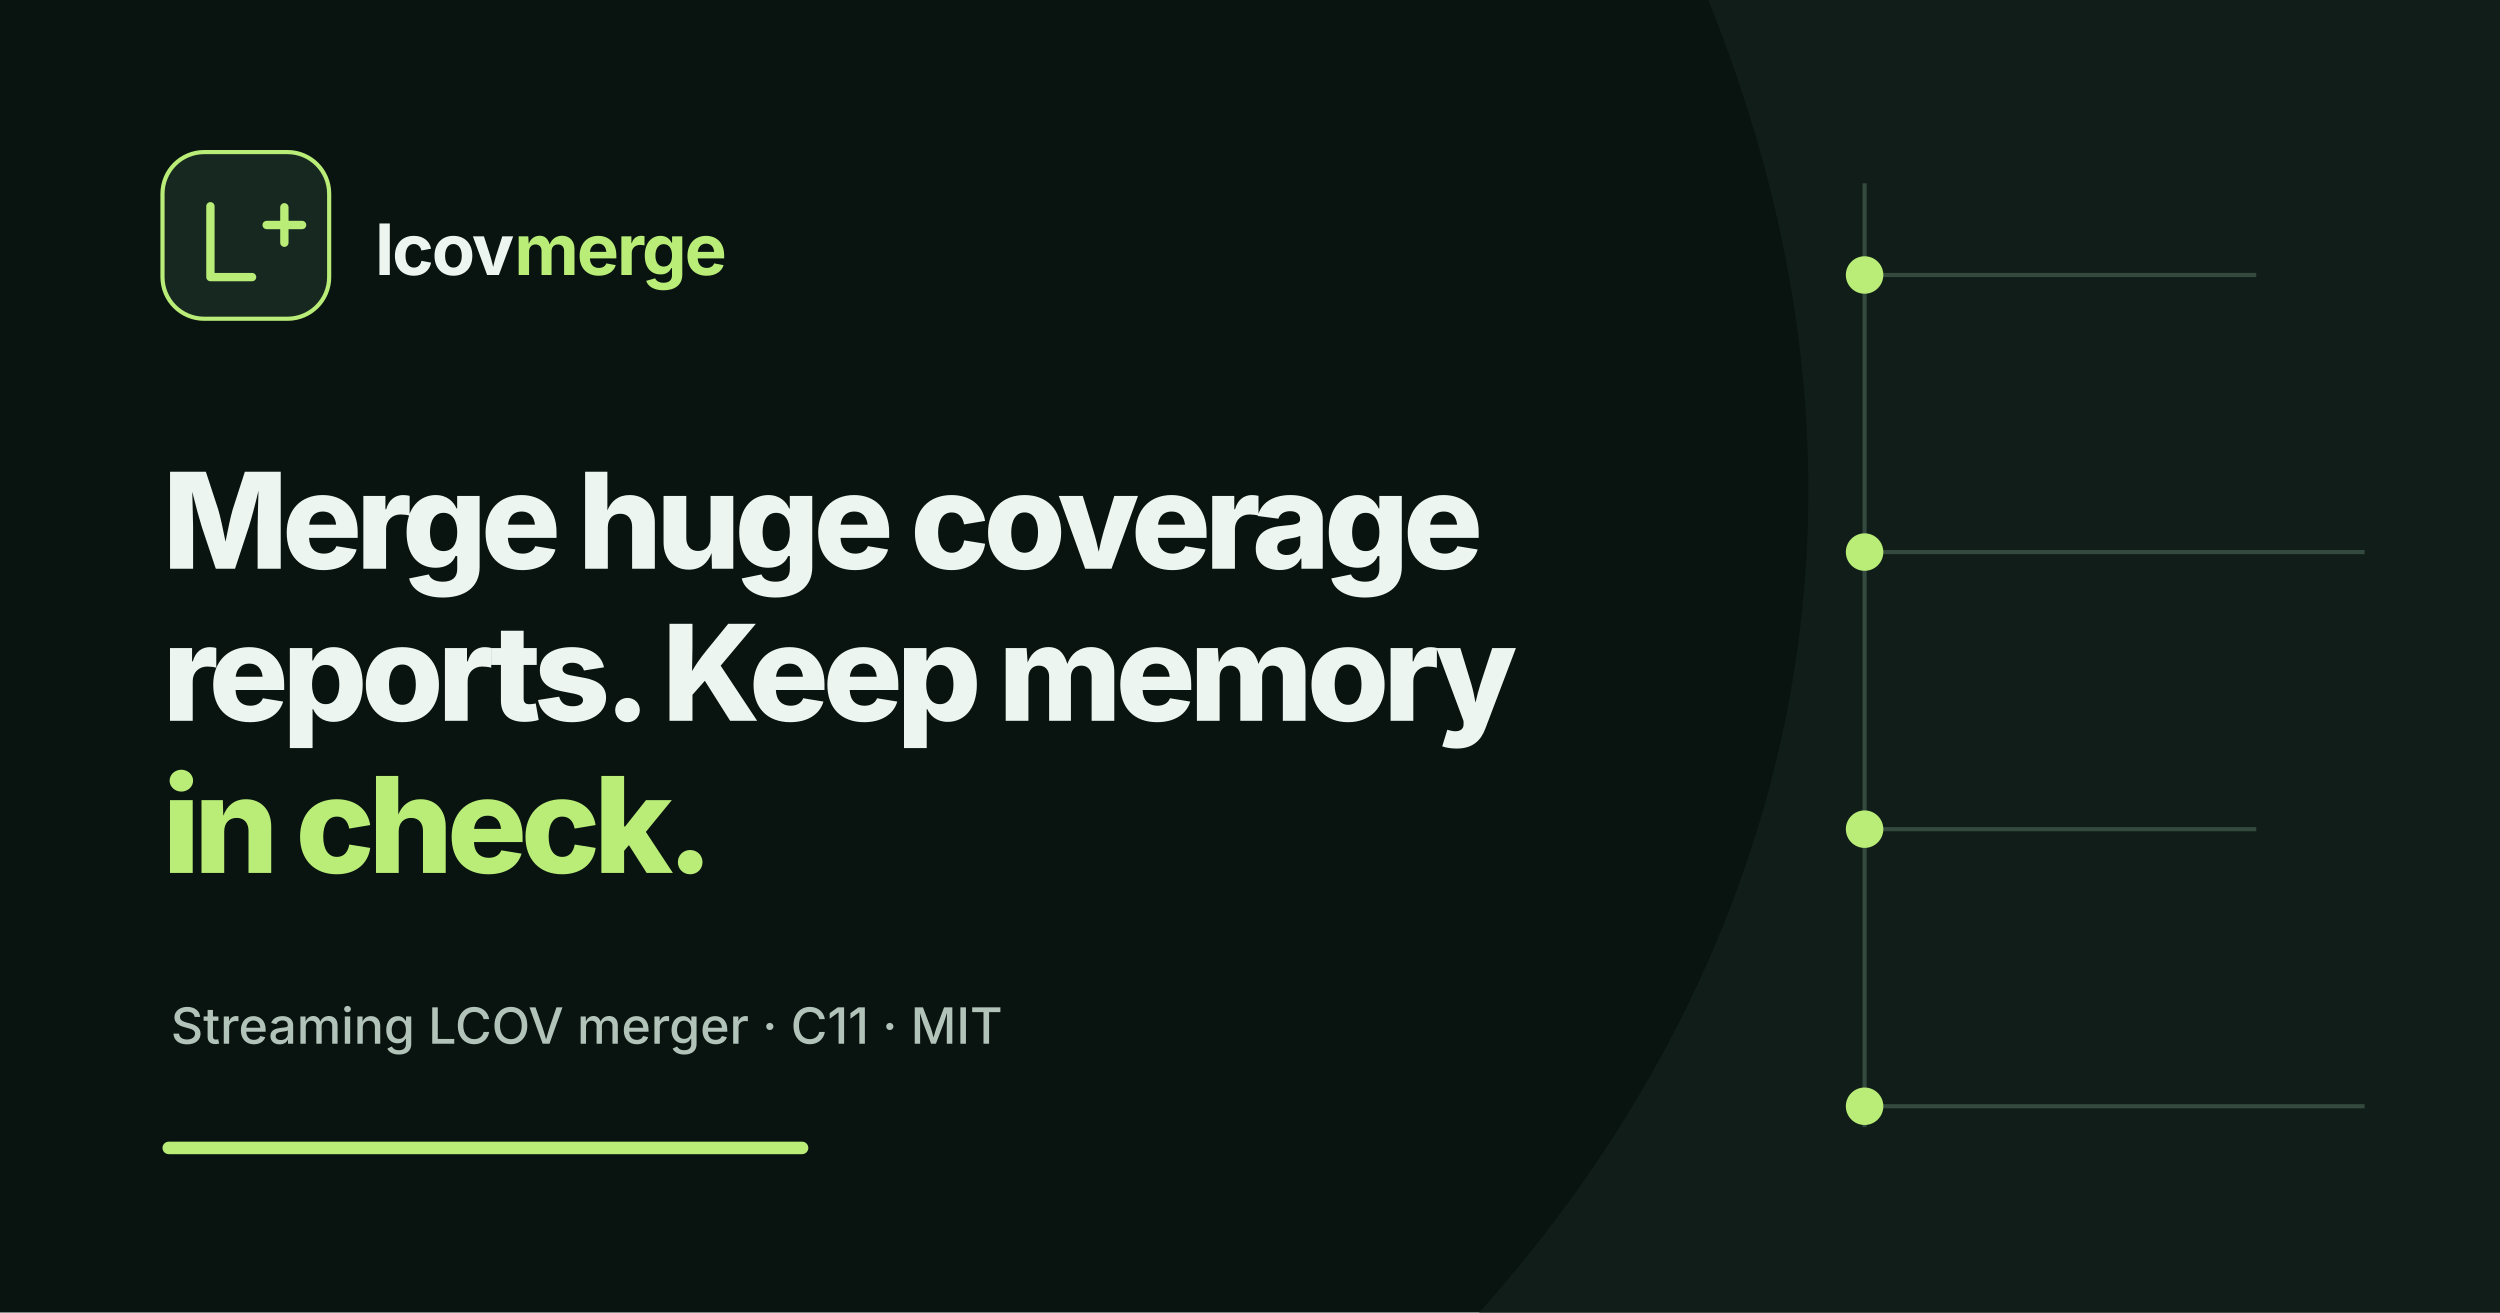
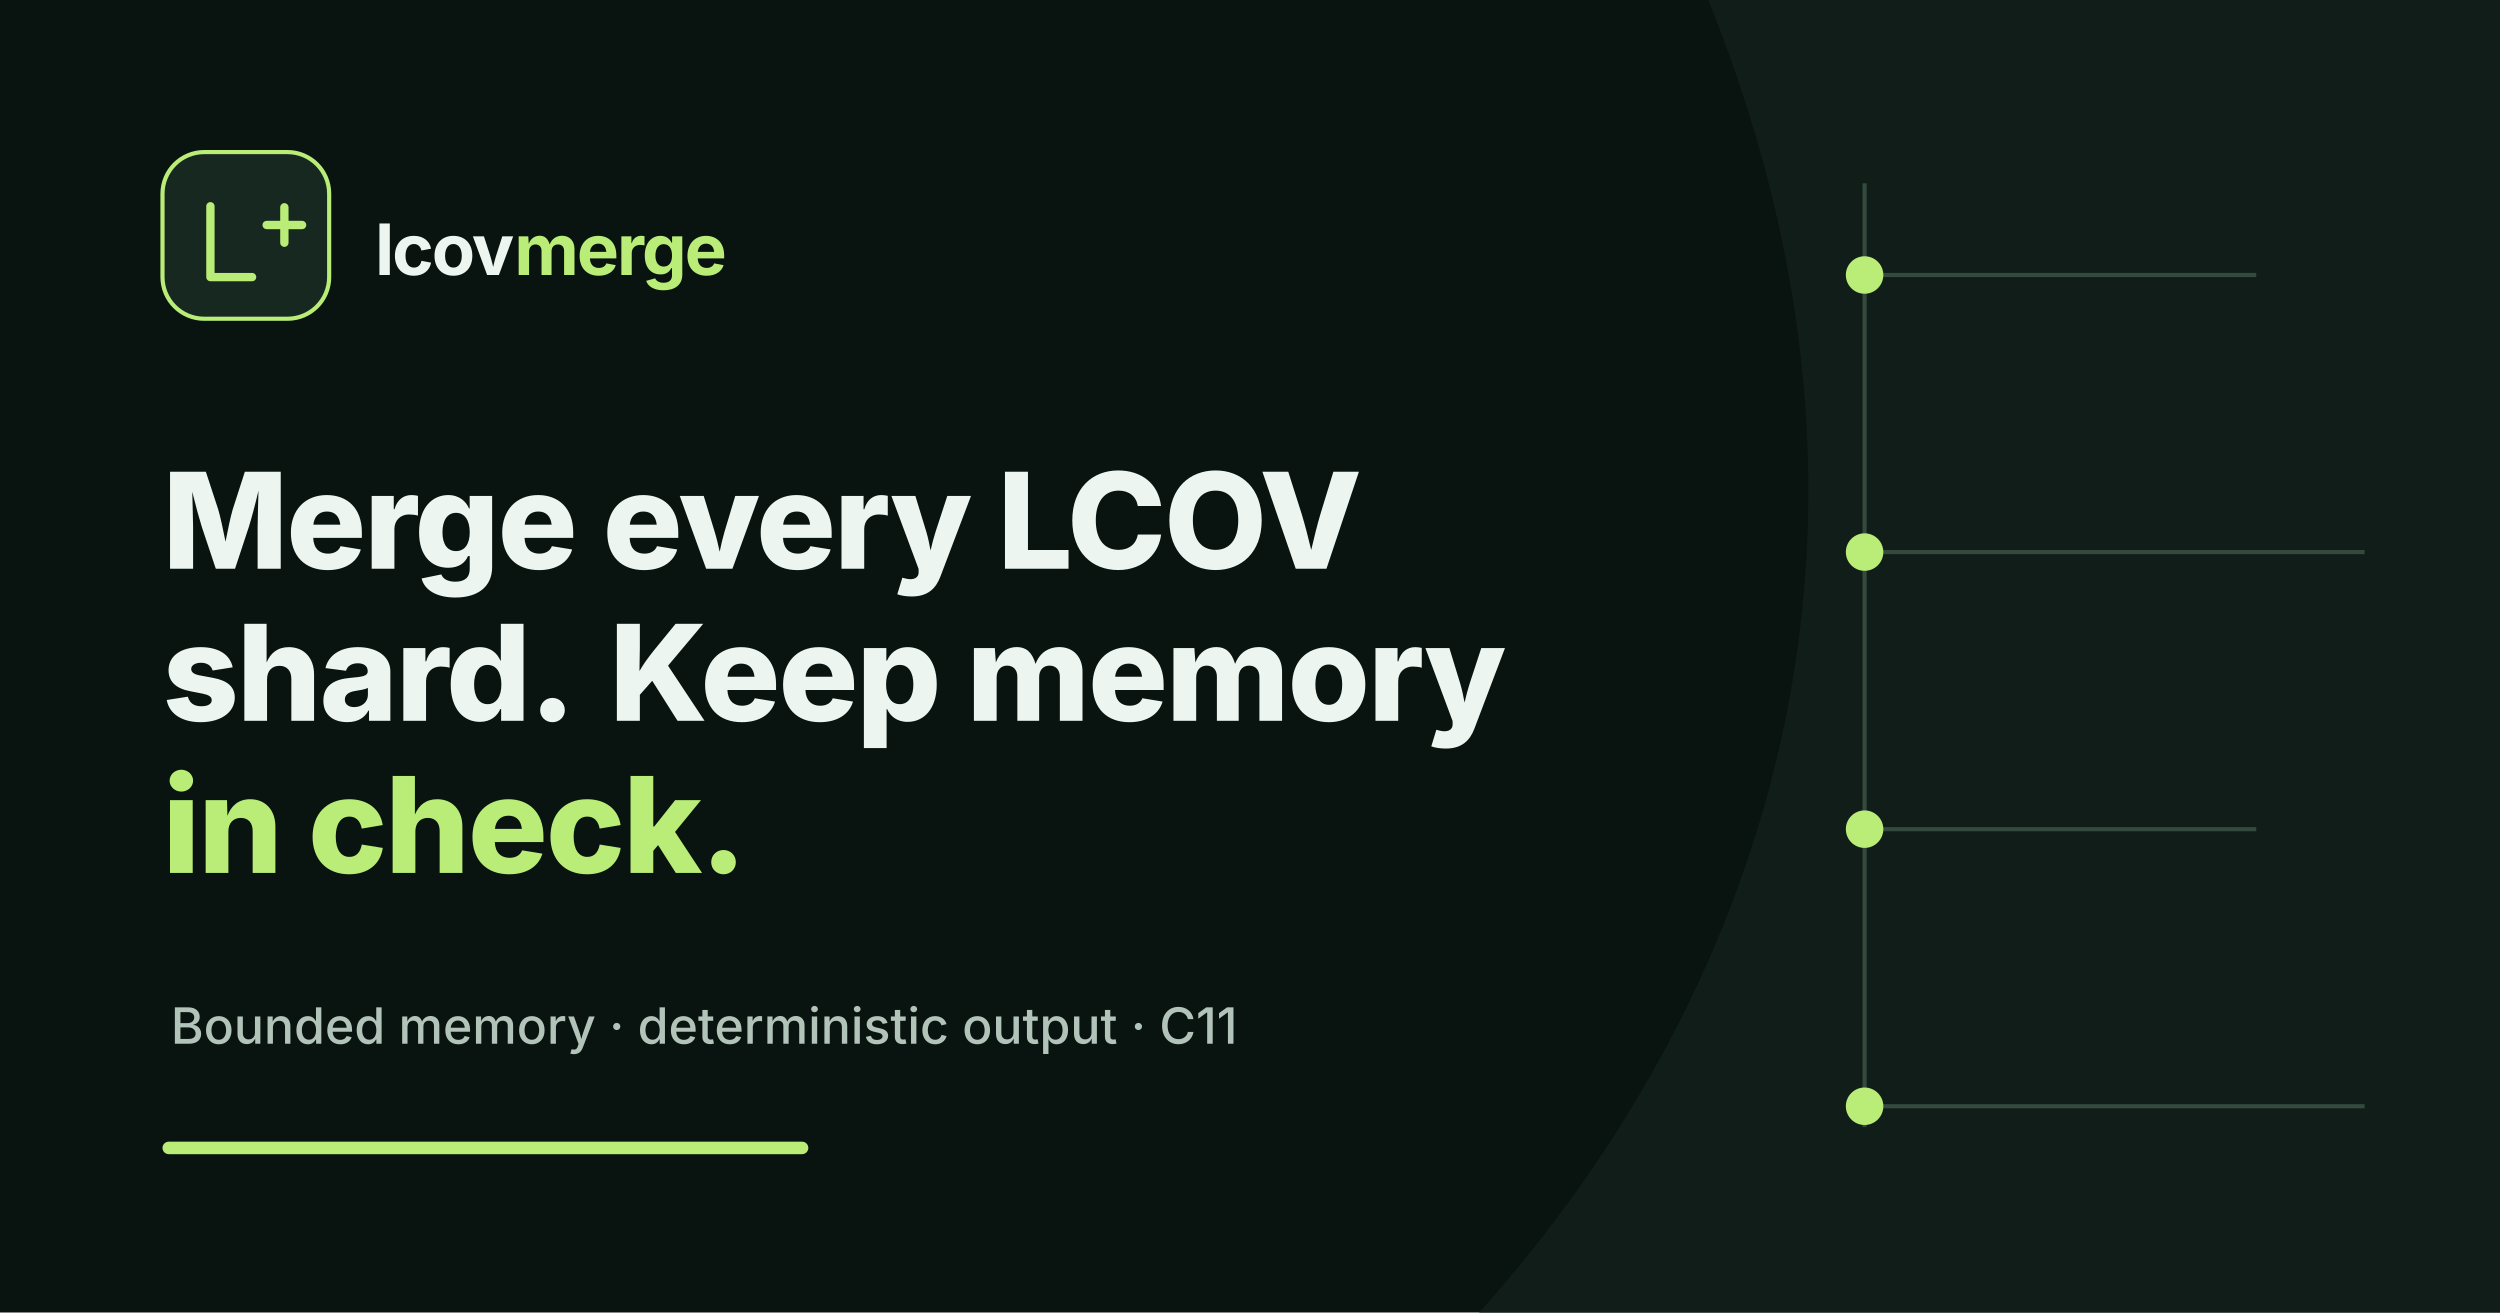
<svg xmlns="http://www.w3.org/2000/svg" width="1200" height="630" viewBox="0 0 1200 630" role="img" aria-labelledby="title desc">
  <rect width="1200" height="630" fill="#09130f" />
  <path d="M820 0h380v630H710c123-137 220-357 110-630Z" fill="#101d18" />
  <path d="M895 88v453M895 132h188M895 265h240M895 398h188M895 531h240" fill="none" stroke="#344a3e" stroke-width="2" />
  <circle cx="895" cy="132" r="9" fill="#b9ed78" />
  <circle cx="895" cy="265" r="9" fill="#b9ed78" />
  <circle cx="895" cy="398" r="9" fill="#b9ed78" />
  <circle cx="895" cy="531" r="9" fill="#b9ed78" />
  <rect x="78" y="73" width="80" height="80" rx="20" fill="#172821" stroke="#b9ed78" stroke-width="2" />
  <path d="M101 99v34h20M128 108h17M136.5 99.5v17" fill="none" stroke="#b9ed78" stroke-linecap="round" stroke-linejoin="round" stroke-width="4" />
  <text x="180" y="132" fill="#edf5f0" font-family="system-ui,-apple-system,BlinkMacSystemFont,'Segoe UI',sans-serif" font-size="34" font-weight="750" letter-spacing="-1">lcov<tspan fill="#b9ed78">merge</tspan>
  </text>
-   <text x="78" y="273" fill="#edf5f0" font-family="system-ui,-apple-system,BlinkMacSystemFont,'Segoe UI',sans-serif" font-size="64" font-weight="760" letter-spacing="-3">Merge huge coverage</text>
-   <text x="78" y="346" fill="#edf5f0" font-family="system-ui,-apple-system,BlinkMacSystemFont,'Segoe UI',sans-serif" font-size="64" font-weight="760" letter-spacing="-3">reports. Keep memory</text>
-   <text x="78" y="419" fill="#b9ed78" font-family="system-ui,-apple-system,BlinkMacSystemFont,'Segoe UI',sans-serif" font-size="64" font-weight="760" letter-spacing="-3">in check.</text>
-   <text x="82" y="501" fill="#b2c3ba" font-family="system-ui,-apple-system,BlinkMacSystemFont,'Segoe UI',sans-serif" font-size="24" font-weight="500">Streaming LCOV merger · C11 · MIT</text>
+   <text x="78" y="273" fill="#edf5f0" font-family="system-ui,-apple-system,BlinkMacSystemFont,'Segoe UI',sans-serif" font-size="64" font-weight="760" letter-spacing="-1">Merge every LCOV</text>
+   <text x="78" y="346" fill="#edf5f0" font-family="system-ui,-apple-system,BlinkMacSystemFont,'Segoe UI',sans-serif" font-size="64" font-weight="760" letter-spacing="-1">shard.<tspan dx="16">Keep memory</tspan>
+   </text>
+   <text x="78" y="419" fill="#b9ed78" font-family="system-ui,-apple-system,BlinkMacSystemFont,'Segoe UI',sans-serif" font-size="64" font-weight="760" letter-spacing="-1">in check.</text>
+   <text x="82" y="501" fill="#b2c3ba" font-family="system-ui,-apple-system,BlinkMacSystemFont,'Segoe UI',sans-serif" font-size="24" font-weight="500">Bounded memory · deterministic output · C11</text>
  <rect x="78" y="548" width="310" height="6" rx="3" fill="#b9ed78" />
</svg>
